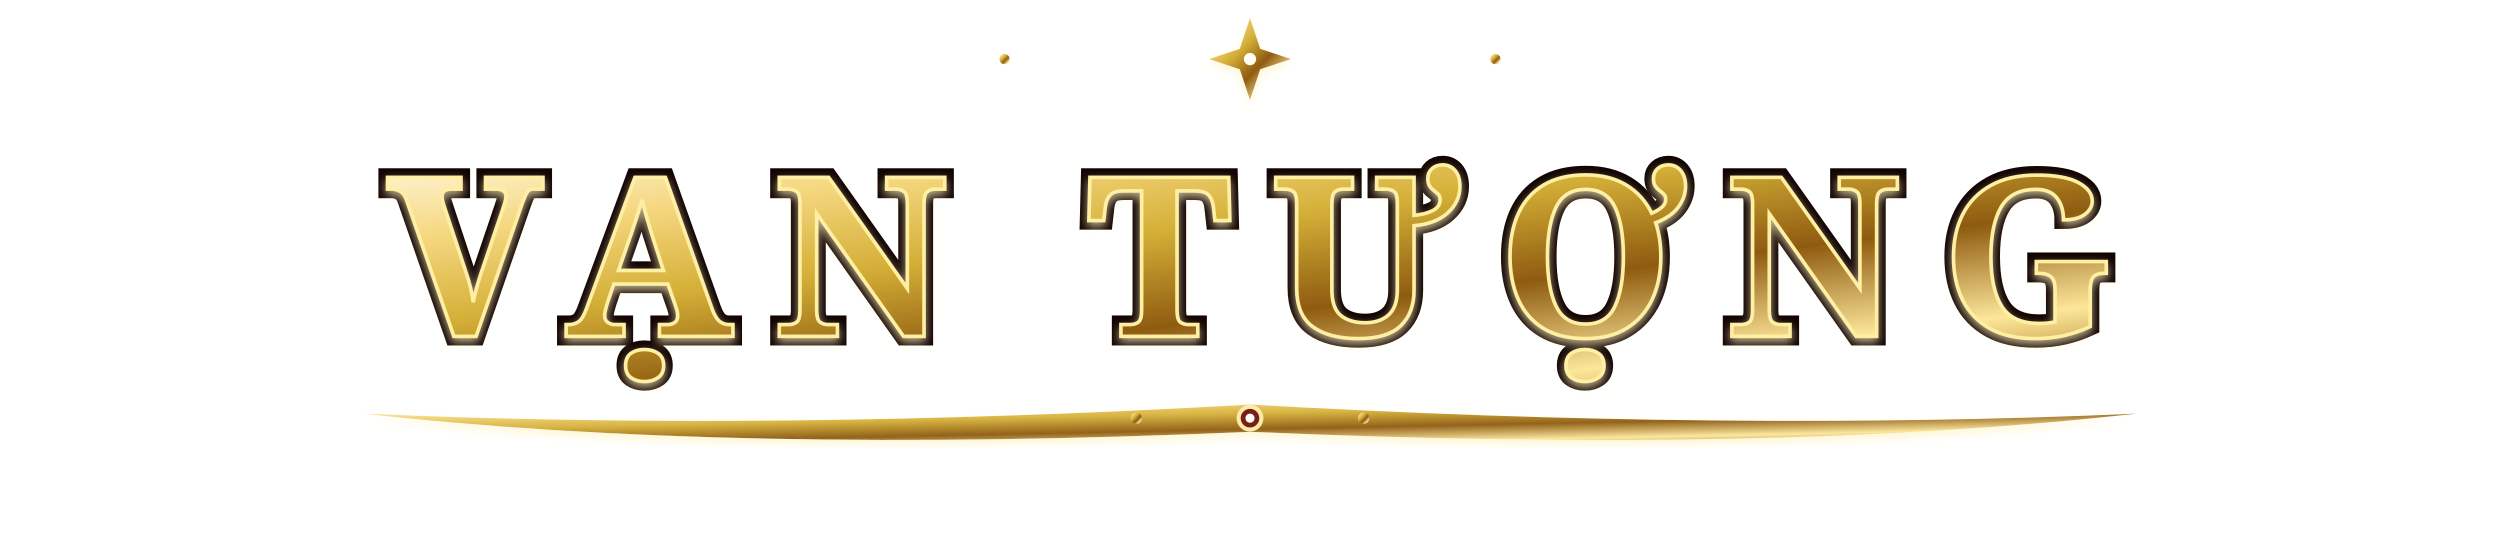
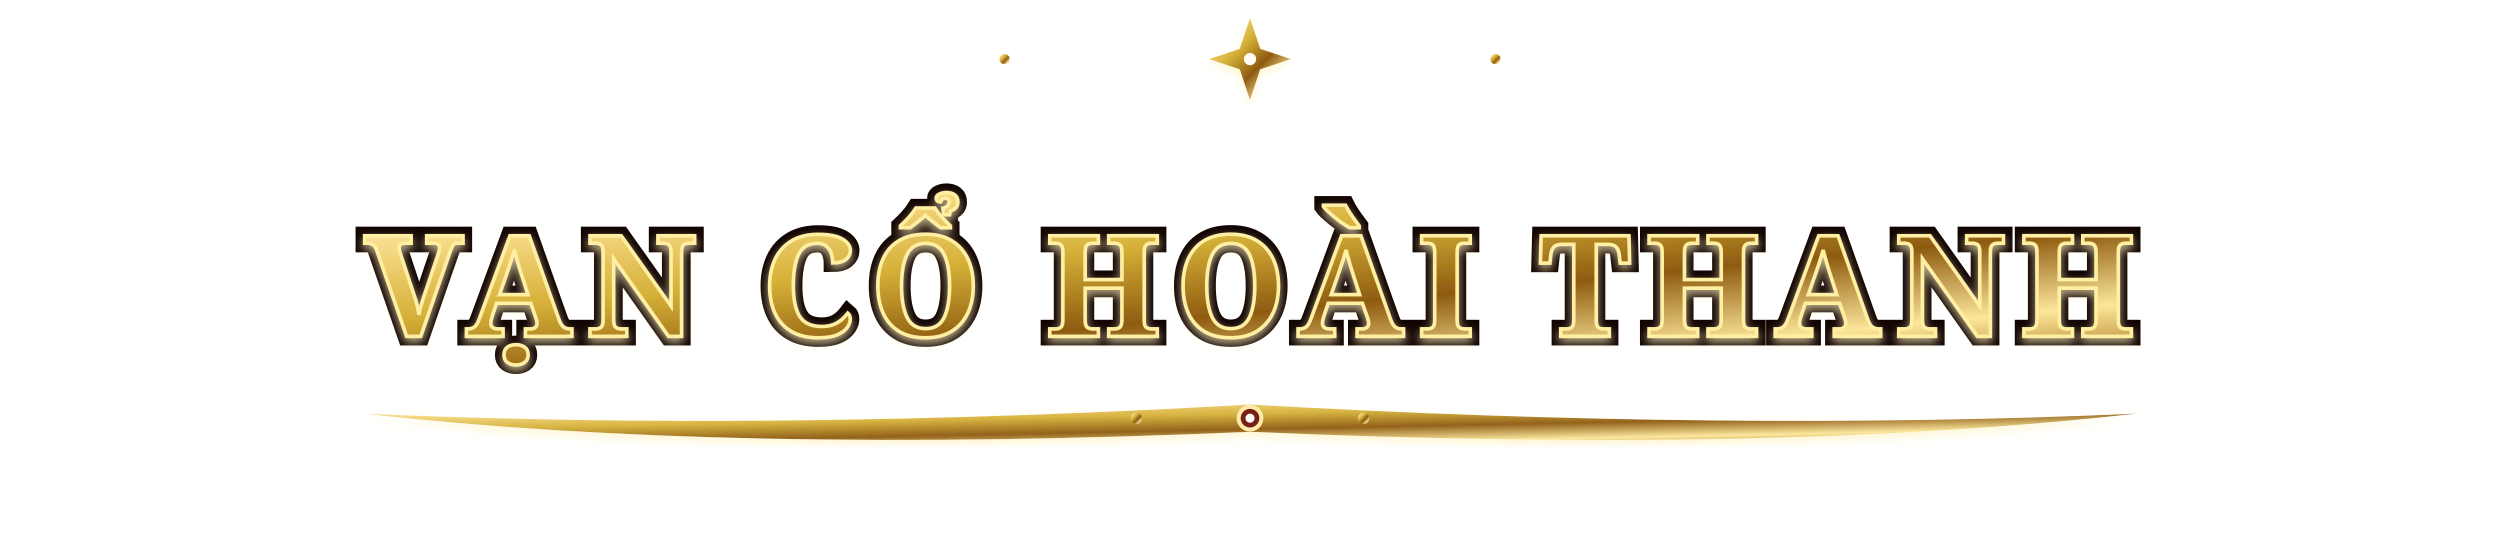
<svg xmlns="http://www.w3.org/2000/svg" viewBox="0 0 1100 240" width="100%" height="100%" preserveAspectRatio="xMidYMid meet">
  <defs>
    <linearGradient id="goldRoyalGrad" x1="0%" y1="0%" x2="100%" y2="100%">
      <stop offset="0%" stop-color="#FFF5D6" />
      <stop offset="18%" stop-color="#F5D77F" />
      <stop offset="38%" stop-color="#D4AF37" />
      <stop offset="60%" stop-color="#8E5B10" />
      <stop offset="82%" stop-color="#FCE699" />
      <stop offset="100%" stop-color="#A57016" />
    </linearGradient>
    <filter id="goldEmbossHeavy" x="-20%" y="-20%" width="140%" height="140%">
      <feDropShadow dx="0" dy="8" stdDeviation="10" flood-color="#000000" flood-opacity="0.95" />
      <feDropShadow dx="0" dy="2" stdDeviation="2" flood-color="#FFF2BD" flood-opacity="0.7" />
    </filter>
  </defs>
  <style>
    .ornate-title-back {
      font-family: 'Cinzel Decorative', 'Cinzel', 'Playfair Display', Georgia, serif;
      font-weight: 900;
-       letter-spacing: 0.18em;
+       letter-spacing: 0.10em;
      fill: #2A0905;
      stroke: #120402;
      stroke-width: 8px;
    }
    .ornate-title-gold {
      font-family: 'Cinzel Decorative', 'Cinzel', 'Playfair Display', Georgia, serif;
      font-weight: 900;
-       letter-spacing: 0.18em;
+       letter-spacing: 0.10em;
      fill: url(#goldRoyalGrad);
      stroke: #FFEFA3;
      stroke-width: 1.6px;
      filter: url(#goldEmbossHeavy);
    }
    .swash-accent {
      fill: none;
      stroke: url(#goldRoyalGrad);
      stroke-width: 2.4;
      stroke-linecap: round;
    }
  </style>
  <g transform="translate(550, 26) scale(0.9)">
    <path d="M 0 -20 L 5 -5 L 20 0 L 5 5 L 0 20 L -5 5 L -20 0 L -5 -5 Z" fill="url(#goldRoyalGrad)" filter="url(#goldEmbossHeavy)" />
    <circle cx="0" cy="0" r="3" fill="#FFFDF5" />
    <line x1="-120" y1="0" x2="-32" y2="0" stroke="url(#goldRoyalGrad)" stroke-width="1.4" opacity="0.85" />
    <line x1="32" y1="0" x2="120" y2="0" stroke="url(#goldRoyalGrad)" stroke-width="1.4" opacity="0.85" />
    <circle cx="-120" cy="0" r="2.5" fill="url(#goldRoyalGrad)" />
    <circle cx="120" cy="0" r="2.5" fill="url(#goldRoyalGrad)" />
  </g>
-   <text x="550" y="148" text-anchor="middle" font-size="98" class="ornate-title-back">VẠN TƯỢNG</text>
-   <text x="550" y="148" text-anchor="middle" font-size="98" class="ornate-title-gold">VẠN TƯỢNG</text>
+   <text x="550" y="148" text-anchor="middle" font-size="62" class="ornate-title-back">VẠN CỔ HOÀI THANH</text>
+   <text x="550" y="148" text-anchor="middle" font-size="62" class="ornate-title-gold">VẠN CỔ HOÀI THANH</text>
  <path d="M 160 182 Q 340 190 550 178 Q 760 190 940 182 Q 780 200 550 190 Q 320 200 160 182 Z" fill="url(#goldRoyalGrad)" opacity="0.95" filter="url(#goldEmbossHeavy)" />
  <circle cx="550" cy="184" r="5" fill="#7A1E18" stroke="#FFEBA8" stroke-width="1.8" />
  <circle cx="550" cy="184" r="2" fill="#FFFDF5" />
  <circle cx="500" cy="184" r="2.5" fill="url(#goldRoyalGrad)" />
  <circle cx="600" cy="184" r="2.5" fill="url(#goldRoyalGrad)" />
</svg>
